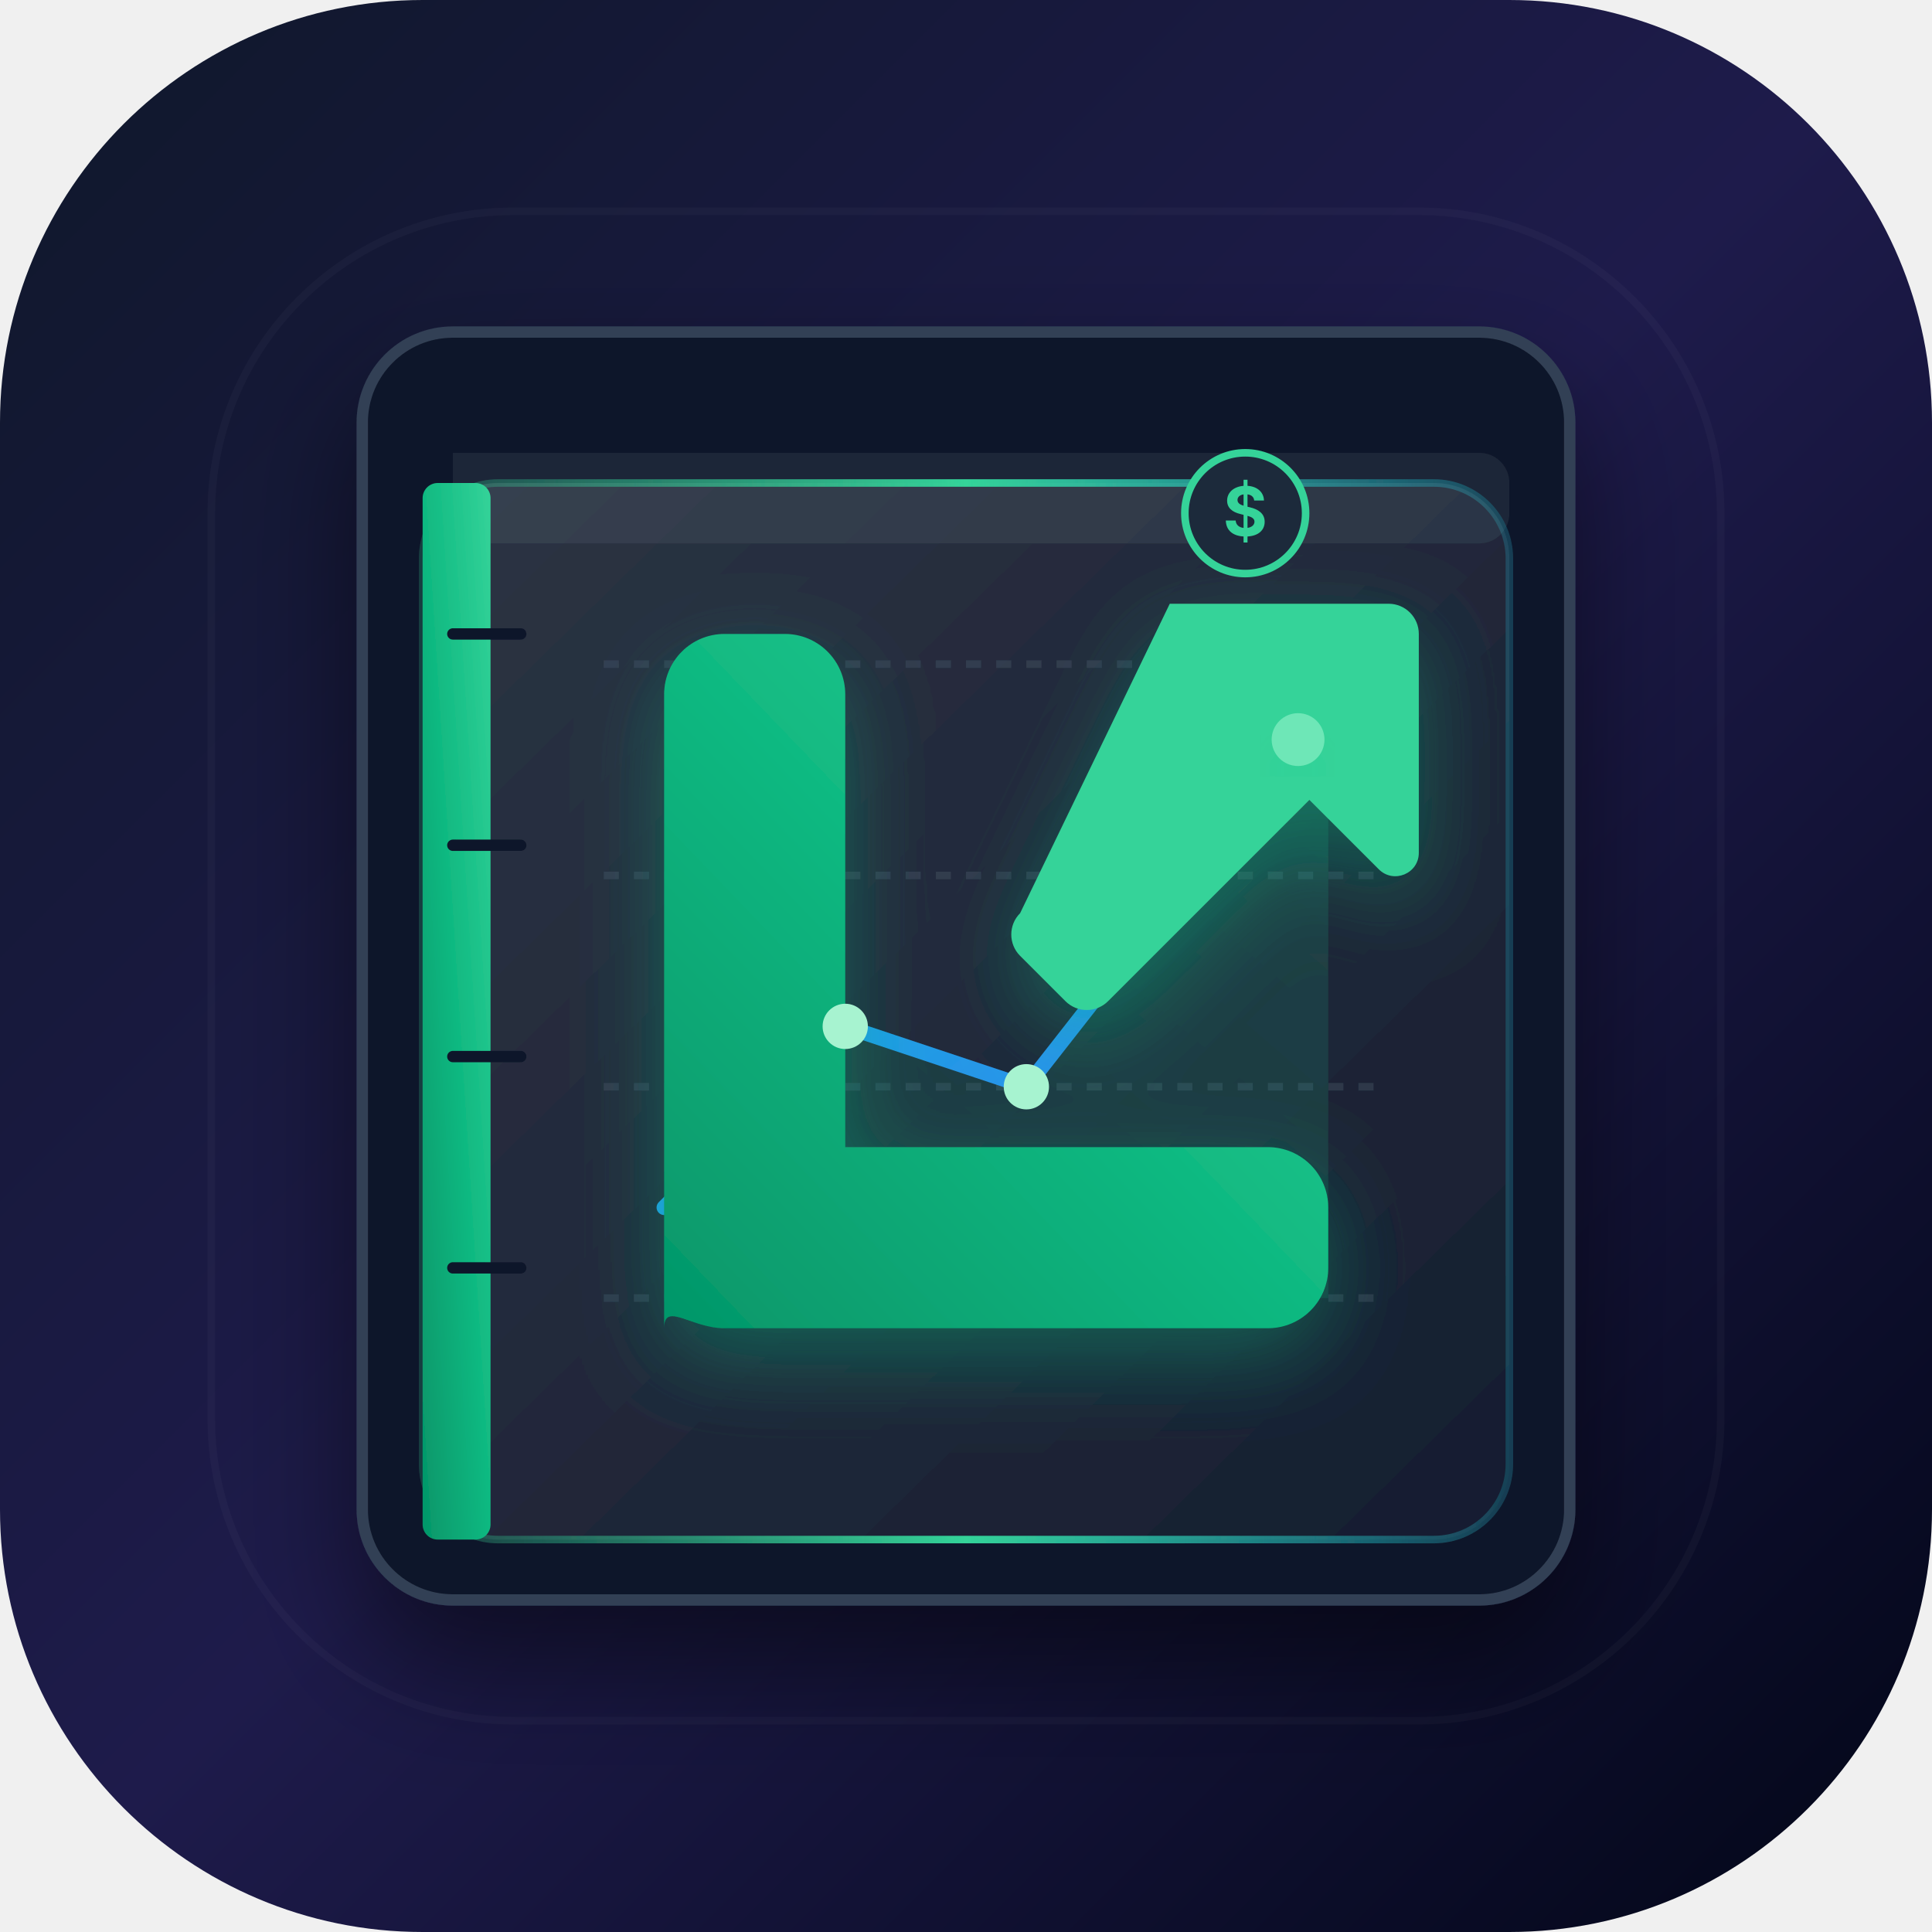
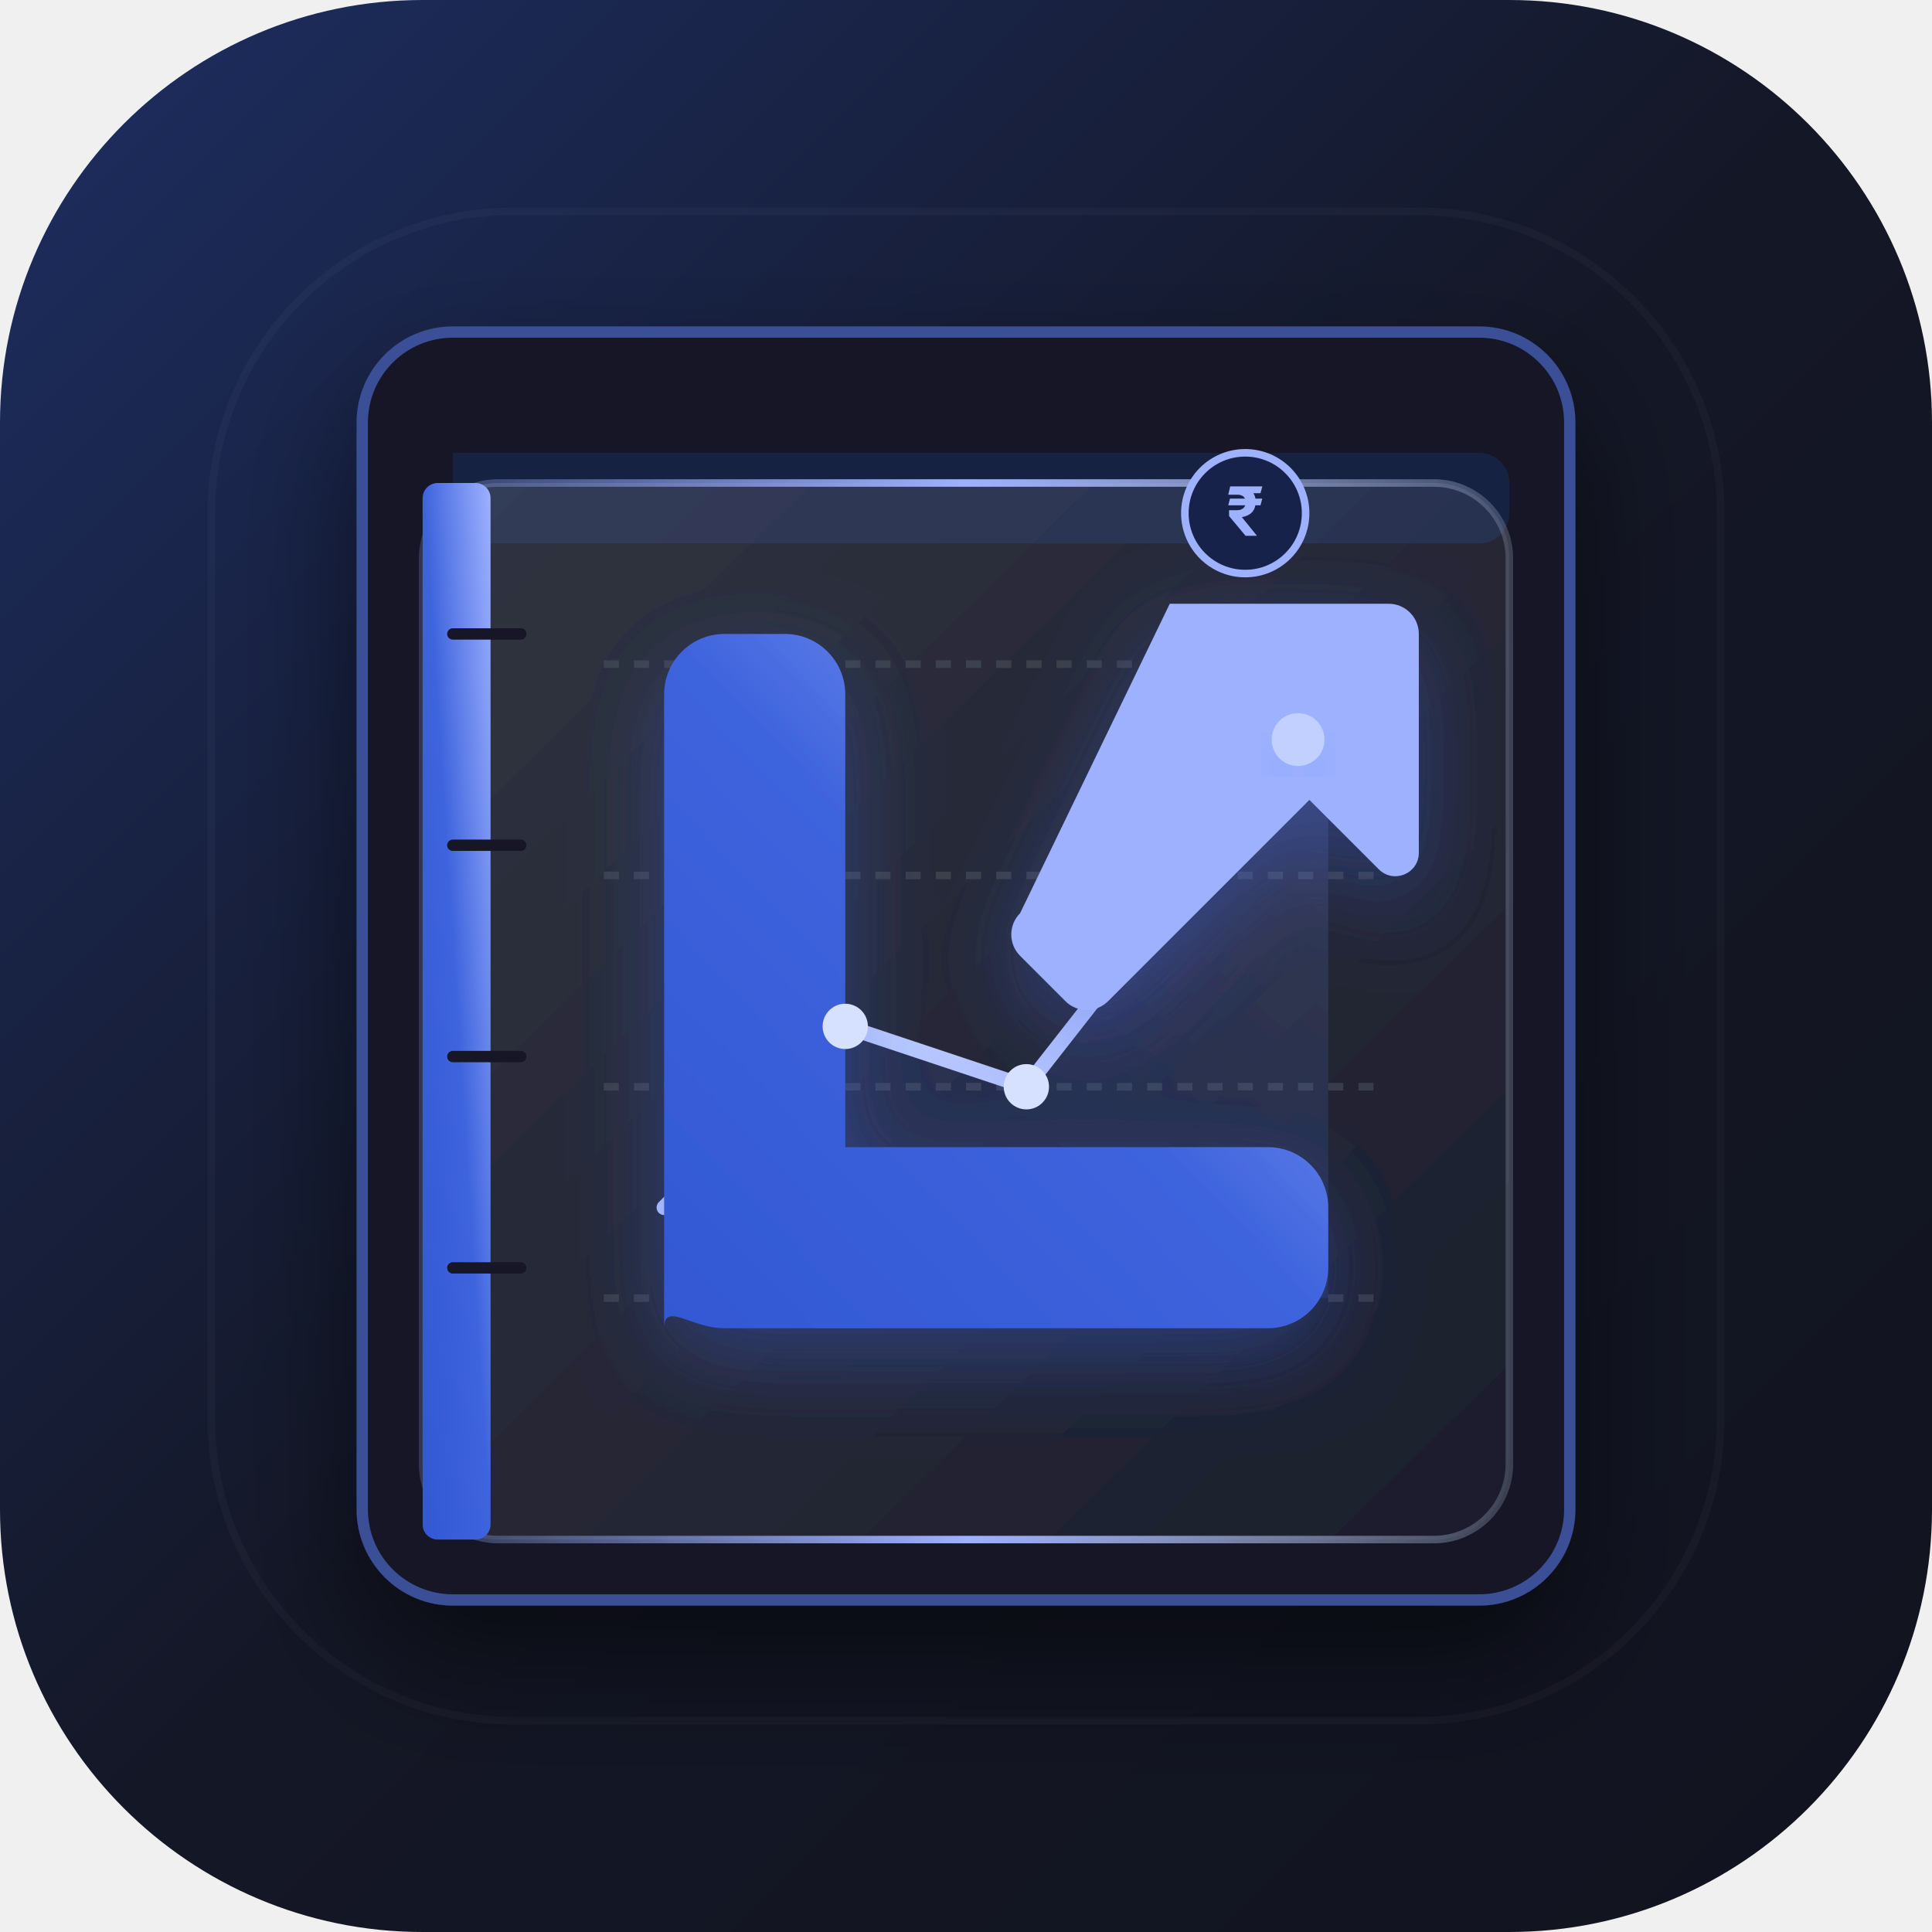
<svg xmlns="http://www.w3.org/2000/svg" viewBox="0 0 512 512" width="100%" height="100%">
  <defs>
    <linearGradient id="bgGrad" x1="0%" y1="0%" x2="100%" y2="100%">
-       <stop offset="0%" stop-color="#0F172A" />
-       <stop offset="50%" stop-color="#1E1B4B" />
-       <stop offset="100%" stop-color="#020617" />
+       <stop offset="0%" stop-color="#1D2E62" />
+       <stop offset="50%" stop-color="#141726" />
+       <stop offset="100%" stop-color="#11131F" />
    </linearGradient>
    <linearGradient id="accentGrad" x1="0%" y1="100%" x2="100%" y2="0%">
-       <stop offset="0%" stop-color="#059669" />
-       <stop offset="50%" stop-color="#10B981" />
-       <stop offset="100%" stop-color="#34D399" />
+       <stop offset="0%" stop-color="#3358D4" />
+       <stop offset="50%" stop-color="#3E63DD" />
+       <stop offset="100%" stop-color="#9EB1FF" />
    </linearGradient>
    <linearGradient id="cyanGrad" x1="0%" y1="0%" x2="100%" y2="100%">
-       <stop offset="0%" stop-color="#06B6D4" />
-       <stop offset="100%" stop-color="#3B82F6" />
+       <stop offset="0%" stop-color="#D6E1FF" />
+       <stop offset="100%" stop-color="#9EB1FF" />
    </linearGradient>
    <linearGradient id="glassGrad" x1="0%" y1="0%" x2="100%" y2="100%">
      <stop offset="0%" stop-color="#FFFFFF" stop-opacity="0.12" />
      <stop offset="100%" stop-color="#FFFFFF" stop-opacity="0.03" />
    </linearGradient>
    <linearGradient id="lineGrad" x1="0%" y1="0%" x2="100%" y2="0%">
-       <stop offset="0%" stop-color="#34D399" stop-opacity="0.2" />
-       <stop offset="50%" stop-color="#34D399" stop-opacity="1" />
-       <stop offset="100%" stop-color="#22D3EE" stop-opacity="0.2" />
+       <stop offset="0%" stop-color="#9EB1FF" stop-opacity="0.2" />
+       <stop offset="50%" stop-color="#9EB1FF" stop-opacity="1" />
+       <stop offset="100%" stop-color="#D6E1FF" stop-opacity="0.2" />
    </linearGradient>
    <filter id="dropShadow" x="-10%" y="-10%" width="130%" height="130%">
      <feDropShadow dx="0" dy="16" stdDeviation="16" flood-color="#000000" flood-opacity="0.5" />
    </filter>
-     <filter id="emeraldGlow" x="-20%" y="-20%" width="140%" height="140%">
-       <feDropShadow dx="0" dy="8" stdDeviation="12" flood-color="#10B981" flood-opacity="0.4" />
+     <filter id="brandGlow" x="-20%" y="-20%" width="140%" height="140%">
+       <feDropShadow dx="0" dy="8" stdDeviation="12" flood-color="#3E63DD" flood-opacity="0.4" />
    </filter>
  </defs>
  <rect width="512" height="512" rx="112" fill="url(#bgGrad)" />
  <rect x="56" y="56" width="400" height="400" rx="80" fill="none" stroke="#FFFFFF" stroke-opacity="0.03" stroke-width="2" />
  <g filter="url(#dropShadow)">
-     <rect x="96" y="88" width="320" height="336" rx="24" fill="#0F172A" stroke="#334155" stroke-width="3" />
-     <path d="M 120 120 L 392 120 A 8 8 0 0 1 400 128 L 400 136 A 8 8 0 0 1 392 144 L 120 144 Z" fill="#1E293B" opacity="0.8" />
+     <rect x="96" y="88" width="320" height="336" rx="24" fill="#141726" stroke="#3A4F97" stroke-width="3" />
+     <path d="M 120 120 L 392 120 A 8 8 0 0 1 400 128 L 400 136 A 8 8 0 0 1 392 144 L 120 144 Z" fill="#182449" opacity="0.8" />
    <rect x="112" y="128" width="288" height="280" rx="20" fill="url(#glassGrad)" stroke="url(#lineGrad)" stroke-width="2" />
    <rect x="112" y="128" width="18" height="280" rx="4" fill="url(#accentGrad)" />
-     <line x1="120" y1="168" x2="138" y2="168" stroke="#0F172A" stroke-width="3" stroke-linecap="round" />
-     <line x1="120" y1="224" x2="138" y2="224" stroke="#0F172A" stroke-width="3" stroke-linecap="round" />
-     <line x1="120" y1="280" x2="138" y2="280" stroke="#0F172A" stroke-width="3" stroke-linecap="round" />
-     <line x1="120" y1="336" x2="138" y2="336" stroke="#0F172A" stroke-width="3" stroke-linecap="round" />
+     <line x1="120" y1="168" x2="138" y2="168" stroke="#141726" stroke-width="3" stroke-linecap="round" />
+     <line x1="120" y1="224" x2="138" y2="224" stroke="#141726" stroke-width="3" stroke-linecap="round" />
+     <line x1="120" y1="280" x2="138" y2="280" stroke="#141726" stroke-width="3" stroke-linecap="round" />
+     <line x1="120" y1="336" x2="138" y2="336" stroke="#141726" stroke-width="3" stroke-linecap="round" />
    <g opacity="0.4">
-       <line x1="160" y1="344" x2="368" y2="344" stroke="#475569" stroke-width="2" stroke-dasharray="4 4" />
-       <line x1="160" y1="288" x2="368" y2="288" stroke="#475569" stroke-width="2" stroke-dasharray="4 4" />
-       <line x1="160" y1="232" x2="368" y2="232" stroke="#475569" stroke-width="2" stroke-dasharray="4 4" />
-       <line x1="160" y1="176" x2="368" y2="176" stroke="#475569" stroke-width="2" stroke-dasharray="4 4" />
+       <line x1="160" y1="344" x2="368" y2="344" stroke="#5A6169" stroke-width="2" stroke-dasharray="4 4" />
+       <line x1="160" y1="288" x2="368" y2="288" stroke="#5A6169" stroke-width="2" stroke-dasharray="4 4" />
+       <line x1="160" y1="232" x2="368" y2="232" stroke="#5A6169" stroke-width="2" stroke-dasharray="4 4" />
+       <line x1="160" y1="176" x2="368" y2="176" stroke="#5A6169" stroke-width="2" stroke-dasharray="4 4" />
    </g>
    <path d="M 176 320 L 224 272 L 272 288 L 352 192 L 352 344 L 176 344 Z" fill="url(#accentGrad)" opacity="0.15" />
    <path d="M 176 320 L 224 272 L 272 288 L 344 196" fill="none" stroke="url(#cyanGrad)" stroke-width="4" stroke-linecap="round" stroke-linejoin="round" />
-     <g filter="url(#emeraldGlow)">
+     <g filter="url(#brandGlow)">
      <path d="M 176 352 L 176 184 C 176 175.163 183.163 168 192 168 L 208 168 C 216.837 168 224 175.163 224 184 L 224 304 L 336 304 C 344.837 304 352 311.163 352 320 L 352 336 C 352 344.837 344.837 352 336 352 L 192 352 C 183.163 352 176 344.837 176 352 Z" fill="url(#accentGrad)" />
-       <path d="M 310 160 L 368 160 C 372.418 160 376 163.582 376 168 L 376 226 C 376 231.523 369.314 234.285 365.404 230.375 L 347 211.971 L 293.657 265.314 C 290.533 268.438 285.467 268.438 282.343 265.314 L 270.343 253.314 C 267.219 250.19 267.219 245.124 270.343 242 000 L 323.686 188.657 L 305.625 170.596 C 301.715 166.686 304.477 160 310 160 Z" fill="#34D399" />
+       <path d="M 310 160 L 368 160 C 372.418 160 376 163.582 376 168 L 376 226 C 376 231.523 369.314 234.285 365.404 230.375 L 347 211.971 L 293.657 265.314 C 290.533 268.438 285.467 268.438 282.343 265.314 L 270.343 253.314 C 267.219 250.19 267.219 245.124 270.343 242 000 L 323.686 188.657 L 305.625 170.596 C 301.715 166.686 304.477 160 310 160 Z" fill="#9EB1FF" />
    </g>
-     <circle cx="224" cy="272" r="6" fill="#A7F3D0" />
-     <circle cx="272" cy="288" r="6" fill="#A7F3D0" />
-     <circle cx="344" cy="196" r="7" fill="#6EE7B7" filter="url(#emeraldGlow)" />
-     <circle cx="330" cy="136" r="16" fill="#1E293B" stroke="#34D399" stroke-width="2" />
-     <text x="330" y="142" font-family="system-ui, -apple-system, sans-serif" font-size="18" font-weight="bold" fill="#34D399" text-anchor="middle">$</text>
+     <circle cx="224" cy="272" r="6" fill="#D6E1FF" />
+     <circle cx="272" cy="288" r="6" fill="#D6E1FF" />
+     <circle cx="344" cy="196" r="7" fill="#C1D0FF" filter="url(#brandGlow)" />
+     <circle cx="330" cy="136" r="16" fill="#182449" stroke="#9EB1FF" stroke-width="2" />
+     <text x="330" y="142" font-family="system-ui, -apple-system, sans-serif" font-size="18" font-weight="bold" fill="#9EB1FF" text-anchor="middle">₹</text>
  </g>
</svg>
